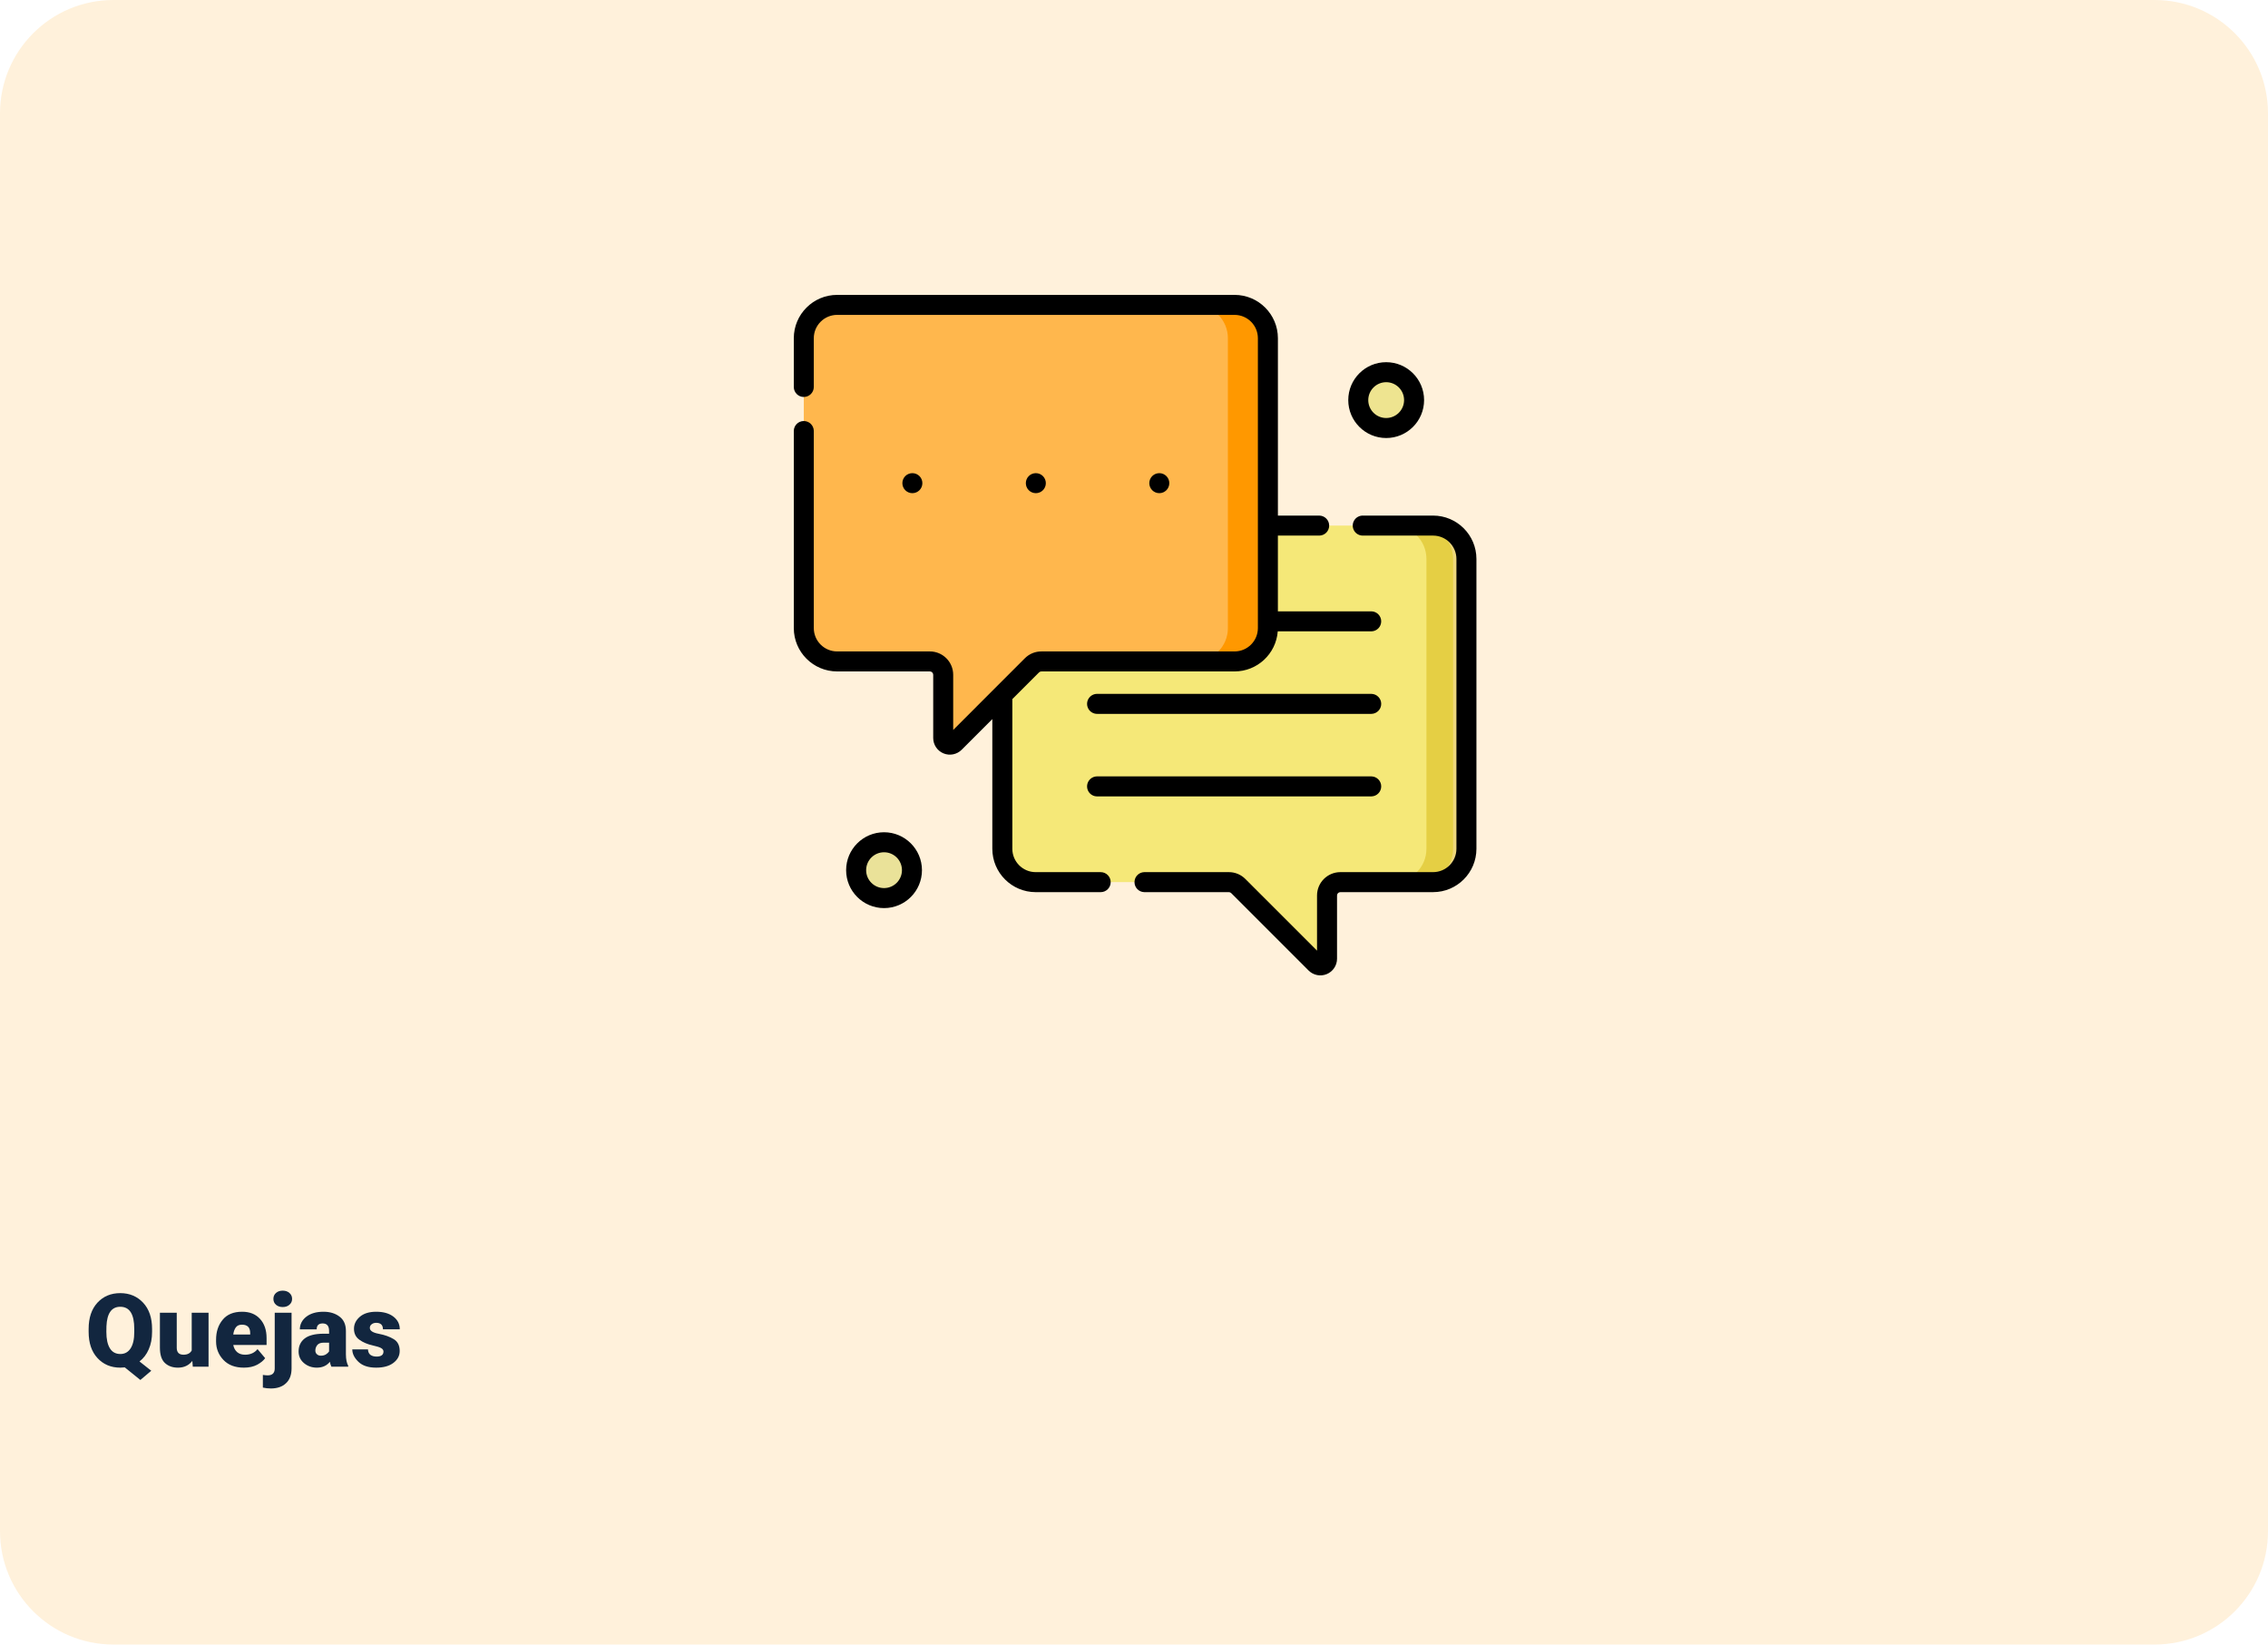
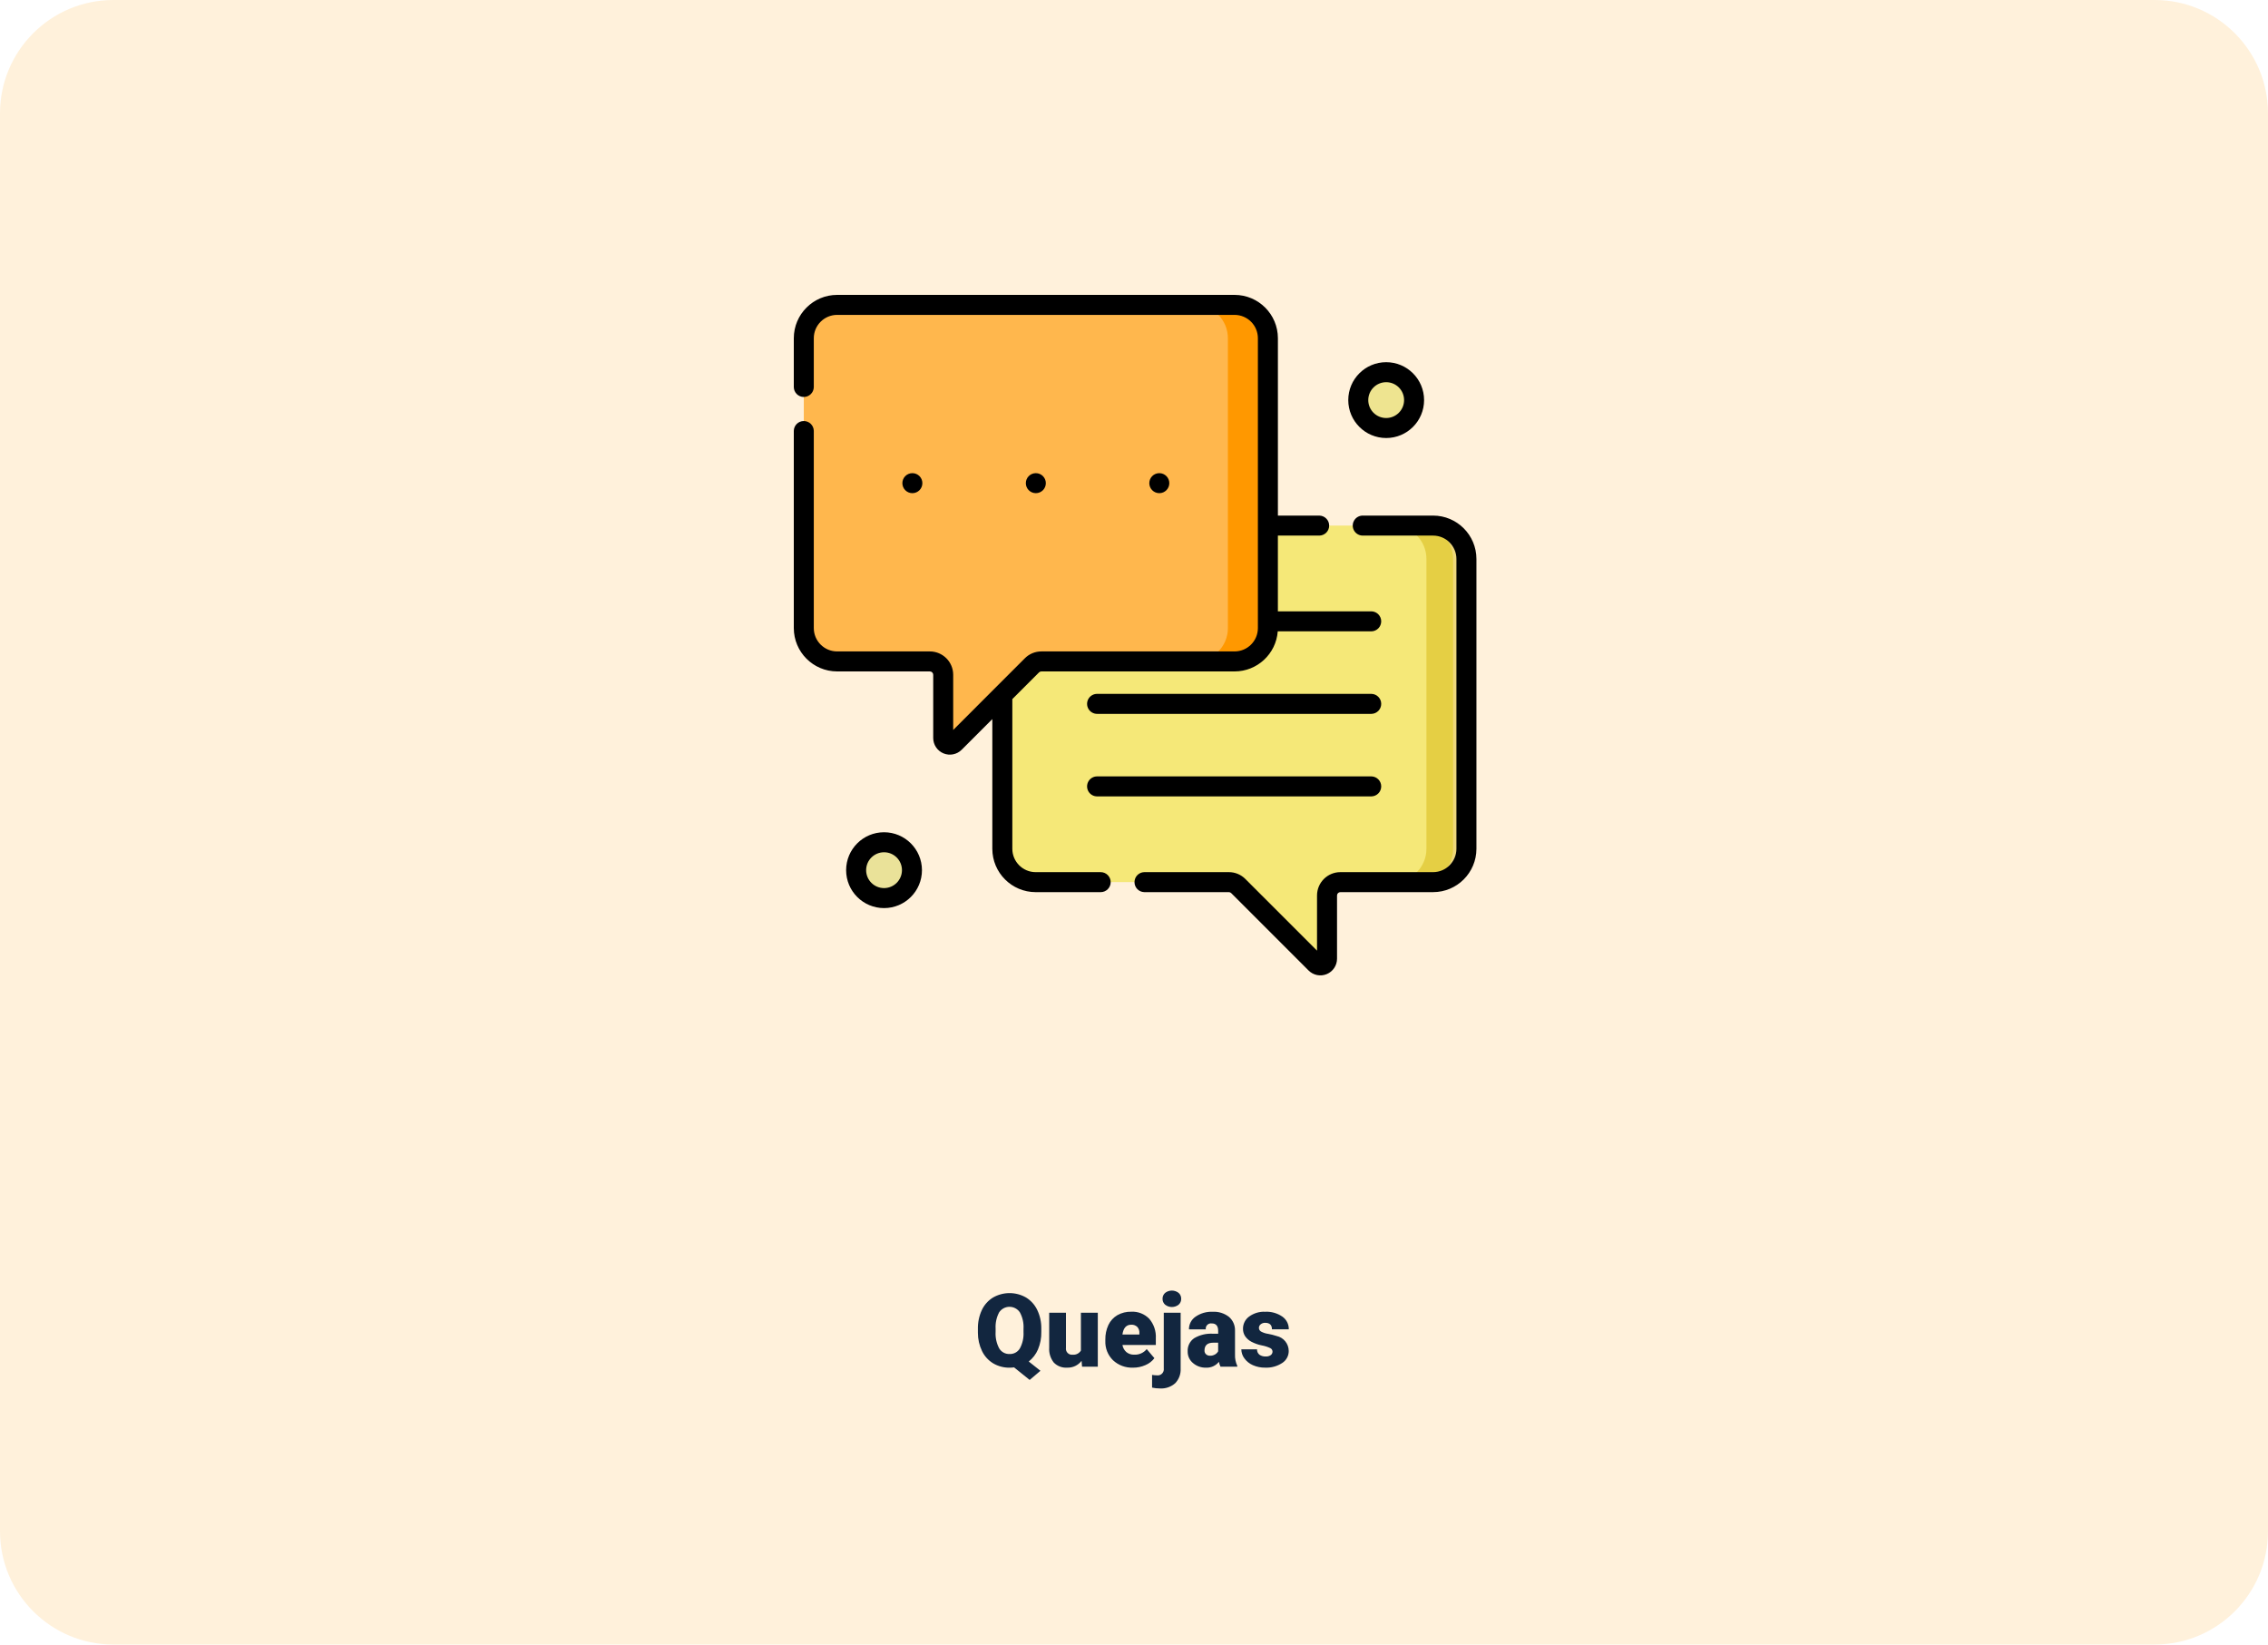
<svg xmlns="http://www.w3.org/2000/svg" width="400" height="290" viewBox="0 0 400 290">
  <g id="t4-i4" transform="translate(-600 -1638)">
    <rect id="Rectangle_32668" data-name="Rectangle 32668" width="400" height="290" rx="20" transform="translate(600 1638)" fill="#fff1db" />
-     <text id="Quejas" transform="translate(643 1862)" fill="#12263f" font-size="18" font-family="Roboto-Black, Roboto" font-weight="800">
-       <tspan x="-28.006" y="17">Quejas</tspan>
-     </text>
+     <path id="Path_152385" data-name="Path 152385" d="M140.652,10.865a7.562,7.562,0,0,1-.589,3.1,5.385,5.385,0,0,1-1.626,2.123l2.065,1.635L138.6,19.338l-2.751-2.215a5.718,5.718,0,0,1-.773.053,5.547,5.547,0,0,1-2.9-.756,5.141,5.141,0,0,1-1.973-2.162,7.343,7.343,0,0,1-.734-3.234v-.677a7.572,7.572,0,0,1,.69-3.322,5.142,5.142,0,0,1,1.969-2.215,5.854,5.854,0,0,1,5.832-.009A5.211,5.211,0,0,1,139.935,7a7.362,7.362,0,0,1,.716,3.274Zm-3.138-.536a5.381,5.381,0,0,0-.637-2.9,2.2,2.2,0,0,0-3.661-.013,5.451,5.451,0,0,0-.624,2.856v.589a5.531,5.531,0,0,0,.624,2.9,2.043,2.043,0,0,0,1.854,1.006,2.014,2.014,0,0,0,1.806-.993,5.414,5.414,0,0,0,.637-2.856Zm10.239,5.643a3.054,3.054,0,0,1-2.54,1.2,3,3,0,0,1-2.369-.91,3.826,3.826,0,0,1-.8-2.615V7.49H145v6.179a1.065,1.065,0,0,0,1.187,1.222,1.548,1.548,0,0,0,1.45-.729V7.49h2.979V17h-2.777Zm9.088,1.2a4.889,4.889,0,0,1-3.542-1.305,4.507,4.507,0,0,1-1.354-3.4v-.246a5.84,5.84,0,0,1,.541-2.575,3.955,3.955,0,0,1,1.578-1.727,4.763,4.763,0,0,1,2.461-.611,4.117,4.117,0,0,1,3.164,1.244,4.887,4.887,0,0,1,1.16,3.467v1.151H154.96a2.135,2.135,0,0,0,.694,1.257,2.066,2.066,0,0,0,1.389.457,2.662,2.662,0,0,0,2.2-.984l1.354,1.6a3.784,3.784,0,0,1-1.569,1.217A5.3,5.3,0,0,1,156.841,17.176ZM156.507,9.6q-1.3,0-1.547,1.723h2.988v-.229a1.467,1.467,0,0,0-.36-1.1A1.434,1.434,0,0,0,156.507,9.6Zm8.719-2.109v9.835a3.452,3.452,0,0,1-.967,2.6,3.714,3.714,0,0,1-2.672.914,6.308,6.308,0,0,1-1.4-.149V18.45a5.667,5.667,0,0,0,.835.079,1.084,1.084,0,0,0,1.23-1.222V7.49Zm-3.19-2.461a1.334,1.334,0,0,1,.457-1.043,1.934,1.934,0,0,1,2.373,0,1.334,1.334,0,0,1,.457,1.043,1.334,1.334,0,0,1-.457,1.043,1.934,1.934,0,0,1-2.373,0A1.334,1.334,0,0,1,162.036,5.029ZM172.257,17a3.344,3.344,0,0,1-.281-.853,2.754,2.754,0,0,1-2.285,1.028,3.374,3.374,0,0,1-2.285-.813,2.588,2.588,0,0,1-.94-2.043,2.66,2.66,0,0,1,1.143-2.338,5.821,5.821,0,0,1,3.322-.791h.914v-.5q0-1.316-1.134-1.316a.927.927,0,0,0-1.055,1.042h-2.962a2.655,2.655,0,0,1,1.173-2.239,4.931,4.931,0,0,1,2.993-.86,4.323,4.323,0,0,1,2.874.888,3.086,3.086,0,0,1,1.081,2.435v4.21a4.311,4.311,0,0,0,.4,2V17ZM170.4,15.066a1.652,1.652,0,0,0,.918-.237,1.487,1.487,0,0,0,.523-.536V12.772h-.861q-1.547,0-1.547,1.389a.848.848,0,0,0,.272.655A.986.986,0,0,0,170.4,15.066Zm11.03-.738a.684.684,0,0,0-.4-.606,6.016,6.016,0,0,0-1.5-.475,6.853,6.853,0,0,1-1.828-.646,3.062,3.062,0,0,1-1.1-.971,2.319,2.319,0,0,1-.378-1.31,2.628,2.628,0,0,1,1.081-2.158,4.453,4.453,0,0,1,2.83-.848,4.934,4.934,0,0,1,3.023.853,2.666,2.666,0,0,1,1.143,2.241h-2.971q0-1.143-1.2-1.143a1.194,1.194,0,0,0-.782.259.8.8,0,0,0-.316.646.737.737,0,0,0,.387.642,3.654,3.654,0,0,0,1.235.4,10.671,10.671,0,0,1,1.49.378,2.706,2.706,0,0,1,2.145,2.646,2.491,2.491,0,0,1-1.156,2.118,5.068,5.068,0,0,1-2.993.817,5.172,5.172,0,0,1-2.18-.439,3.645,3.645,0,0,1-1.494-1.2,2.707,2.707,0,0,1-.536-1.591H178.7a1.145,1.145,0,0,0,.439.962,1.808,1.808,0,0,0,1.081.3,1.422,1.422,0,0,0,.91-.246A.787.787,0,0,0,181.433,14.328Z" transform="translate(643 1862)" fill="#12263f" />
    <g id="chat" transform="translate(740 1689.166)">
      <g id="Group_97150" data-name="Group 97150" transform="translate(1.764 2.597)">
        <path id="Path_152326" data-name="Path 152326" d="M162.289,173.847h67.742a5.879,5.879,0,0,1,5.879,5.879v51.117a5.879,5.879,0,0,1-5.879,5.879h-14a2.351,2.351,0,0,0-2.351,2.351v11.151a1.176,1.176,0,0,1-2.007.831L198.025,237.41a2.352,2.352,0,0,0-1.663-.689H162.289a5.879,5.879,0,0,1-5.879-5.879V179.726A5.879,5.879,0,0,1,162.289,173.847Z" transform="translate(-121.396 -134.928)" fill="#f5e878" />
        <g id="Group_97148" data-name="Group 97148" transform="translate(103.932 38.919)" style="mix-blend-mode: multiply;isolation: isolate">
          <path id="Path_152327" data-name="Path 152327" d="M456.554,173.847H449.5a5.879,5.879,0,0,1,5.879,5.879v51.117a5.879,5.879,0,0,1-5.879,5.879h7.054a5.879,5.879,0,0,0,5.879-5.879V179.726A5.879,5.879,0,0,0,456.554,173.847Z" transform="translate(-449.5 -173.847)" fill="#eee490" />
        </g>
        <path id="Path_152328" data-name="Path 152328" d="M81.12,8.332H13.379A5.879,5.879,0,0,0,7.5,14.211V65.328a5.879,5.879,0,0,0,5.879,5.879H29.733a2.351,2.351,0,0,1,2.351,2.351V84.708a1.176,1.176,0,0,0,2.007.831L47.736,71.9a2.352,2.352,0,0,1,1.663-.689H81.12A5.879,5.879,0,0,0,87,65.328V14.211A5.878,5.878,0,0,0,81.12,8.332Z" transform="translate(-7.5 -8.332)" fill="#ffb74d" />
        <g id="Group_97149" data-name="Group 97149" transform="translate(68.917)">
          <path id="Path_152329" data-name="Path 152329" d="M307.643,8.332h-7.054a5.879,5.879,0,0,1,5.879,5.879V65.328a5.879,5.879,0,0,1-5.879,5.879h7.054a5.879,5.879,0,0,0,5.879-5.879V14.211a5.879,5.879,0,0,0-5.879-5.879Z" transform="translate(-300.589 -8.332)" fill="#ff9800" />
        </g>
        <path id="Path_152330" data-name="Path 152330" d="M46.753,416.745a4.925,4.925,0,0,0,3.511,4.718,5.033,5.033,0,0,0,1.412-.03,4.688,4.688,0,1,0,0-9.376,5.033,5.033,0,0,0-1.412-.03A4.925,4.925,0,0,0,46.753,416.745Z" transform="translate(-37.523 -317.062)" fill="#eae299" />
        <path id="Path_152332" data-name="Path 152332" d="M423.374,64.224a4.925,4.925,0,0,0,3.511,4.718,5.032,5.032,0,0,0,1.412-.03,4.688,4.688,0,1,0,0-9.376,5.032,5.032,0,0,0-1.412-.03A4.925,4.925,0,0,0,423.374,64.224Z" transform="translate(-325.585 -47.433)" fill="#eee490" />
      </g>
      <g id="Group_97151" data-name="Group 97151" transform="translate(0 0.834)">
        <path id="Path_152334" data-name="Path 152334" d="M270.262,300.044H221.916a1.764,1.764,0,1,0,0,3.527h48.347a1.764,1.764,0,0,0,0-3.527Z" transform="translate(-168.385 -229.687)" />
        <path id="Path_152335" data-name="Path 152335" d="M270.262,361.932H221.916a1.764,1.764,0,1,0,0,3.527h48.347a1.764,1.764,0,0,0,0-3.527Z" transform="translate(-168.385 -277.023)" />
        <path id="Path_152336" data-name="Path 152336" d="M84.962,136.293a1.764,1.764,0,1,0-1.764,1.764A1.764,1.764,0,0,0,84.962,136.293Z" transform="translate(-62.286 -103.092)" />
        <path id="Path_152337" data-name="Path 152337" d="M177.571,136.293a1.764,1.764,0,1,0-1.764,1.764A1.764,1.764,0,0,0,177.571,136.293Z" transform="translate(-133.119 -103.092)" />
        <path id="Path_152338" data-name="Path 152338" d="M270.181,136.293a1.764,1.764,0,1,0-1.764,1.764A1.764,1.764,0,0,0,270.181,136.293Z" transform="translate(-203.953 -103.092)" />
        <path id="Path_152339" data-name="Path 152339" d="M45.939,403.826a6.687,6.687,0,1,0,6.687,6.687A6.694,6.694,0,0,0,45.939,403.826Zm0,9.846a3.159,3.159,0,1,1,3.16-3.159A3.163,3.163,0,0,1,45.939,413.672Z" transform="translate(-30.023 -309.066)" />
        <path id="Path_152340" data-name="Path 152340" d="M422.56,64.679a6.686,6.686,0,1,0-6.686-6.686A6.694,6.694,0,0,0,422.56,64.679Zm0-9.846a3.159,3.159,0,1,1-3.159,3.16,3.163,3.163,0,0,1,3.159-3.16Z" transform="translate(-318.085 -39.438)" />
        <path id="Path_152341" data-name="Path 152341" d="M54.124,102.628H42.657a4.12,4.12,0,0,1-4.115-4.115V72.135c0-.007,0-.015,0-.022l4.706-4.706a.584.584,0,0,1,.416-.172H77.735a7.651,7.651,0,0,0,7.618-7.07h16.524a1.764,1.764,0,0,0,0-3.527h-16.5V43.281H92.7a1.764,1.764,0,0,0,0-3.527h-7.32V8.476A7.651,7.651,0,0,0,77.735.834H7.642A7.651,7.651,0,0,0,0,8.476v8.638a1.764,1.764,0,0,0,3.527,0V8.476A4.12,4.12,0,0,1,7.642,4.361H77.735A4.12,4.12,0,0,1,81.85,8.476V59.593a4.12,4.12,0,0,1-4.115,4.115H43.662a4.088,4.088,0,0,0-2.91,1.205L28.112,77.555V67.823A4.12,4.12,0,0,0,24,63.708H7.642a4.12,4.12,0,0,1-4.115-4.115V24.8A1.764,1.764,0,0,0,0,24.8V59.593a7.651,7.651,0,0,0,7.642,7.642H24a.589.589,0,0,1,.588.588V78.974A2.938,2.938,0,0,0,29.6,81.052l5.413-5.413V98.513a7.651,7.651,0,0,0,7.642,7.642H54.124a1.763,1.763,0,1,0,0-3.527Z" transform="translate(0 -0.834)" />
        <path id="Path_152342" data-name="Path 152342" d="M308.066,166.349H295.7a1.764,1.764,0,1,0,0,3.527h12.367a4.12,4.12,0,0,1,4.115,4.115v51.117a4.12,4.12,0,0,1-4.115,4.115H291.711a4.12,4.12,0,0,0-4.115,4.115v9.731l-12.641-12.641a4.087,4.087,0,0,0-2.91-1.205h-14.92a1.764,1.764,0,0,0,0,3.527h14.92a.584.584,0,0,1,.416.172l13.645,13.645a2.939,2.939,0,0,0,5.018-2.078V233.338a.589.589,0,0,1,.588-.588h16.355a7.651,7.651,0,0,0,7.642-7.642V173.991A7.651,7.651,0,0,0,308.066,166.349Z" transform="translate(-195.316 -127.43)" />
      </g>
    </g>
  </g>
</svg>
